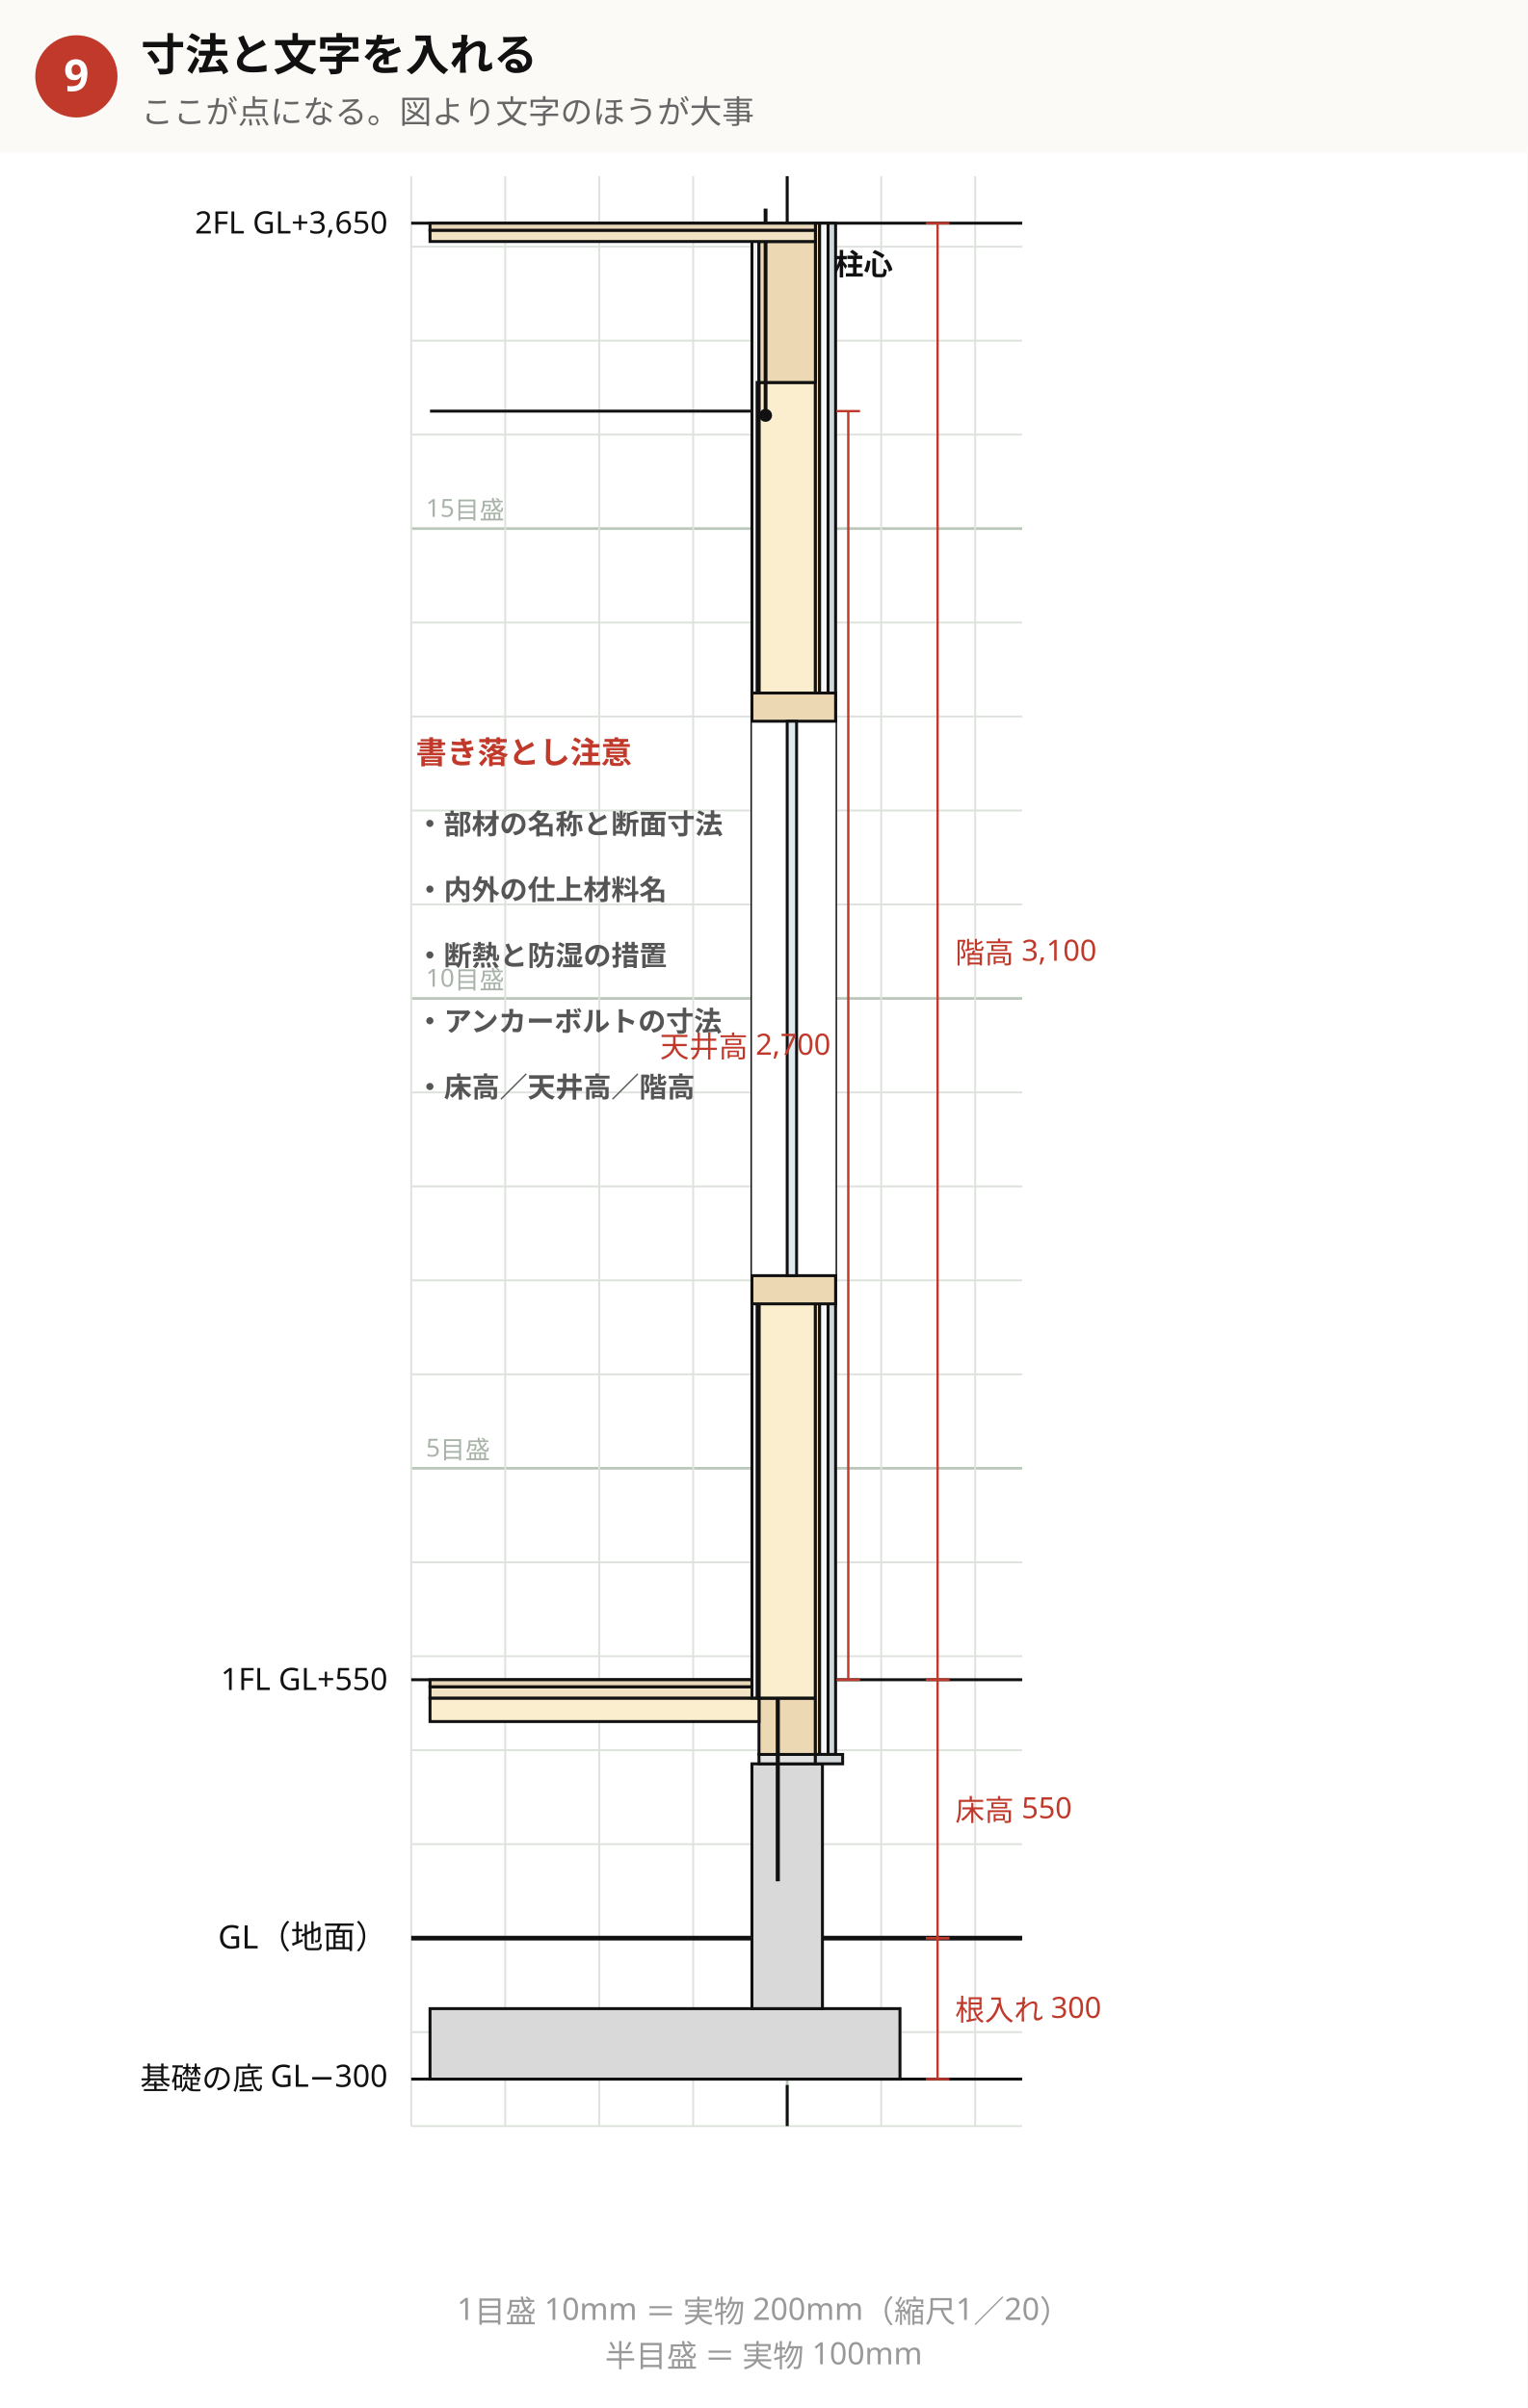
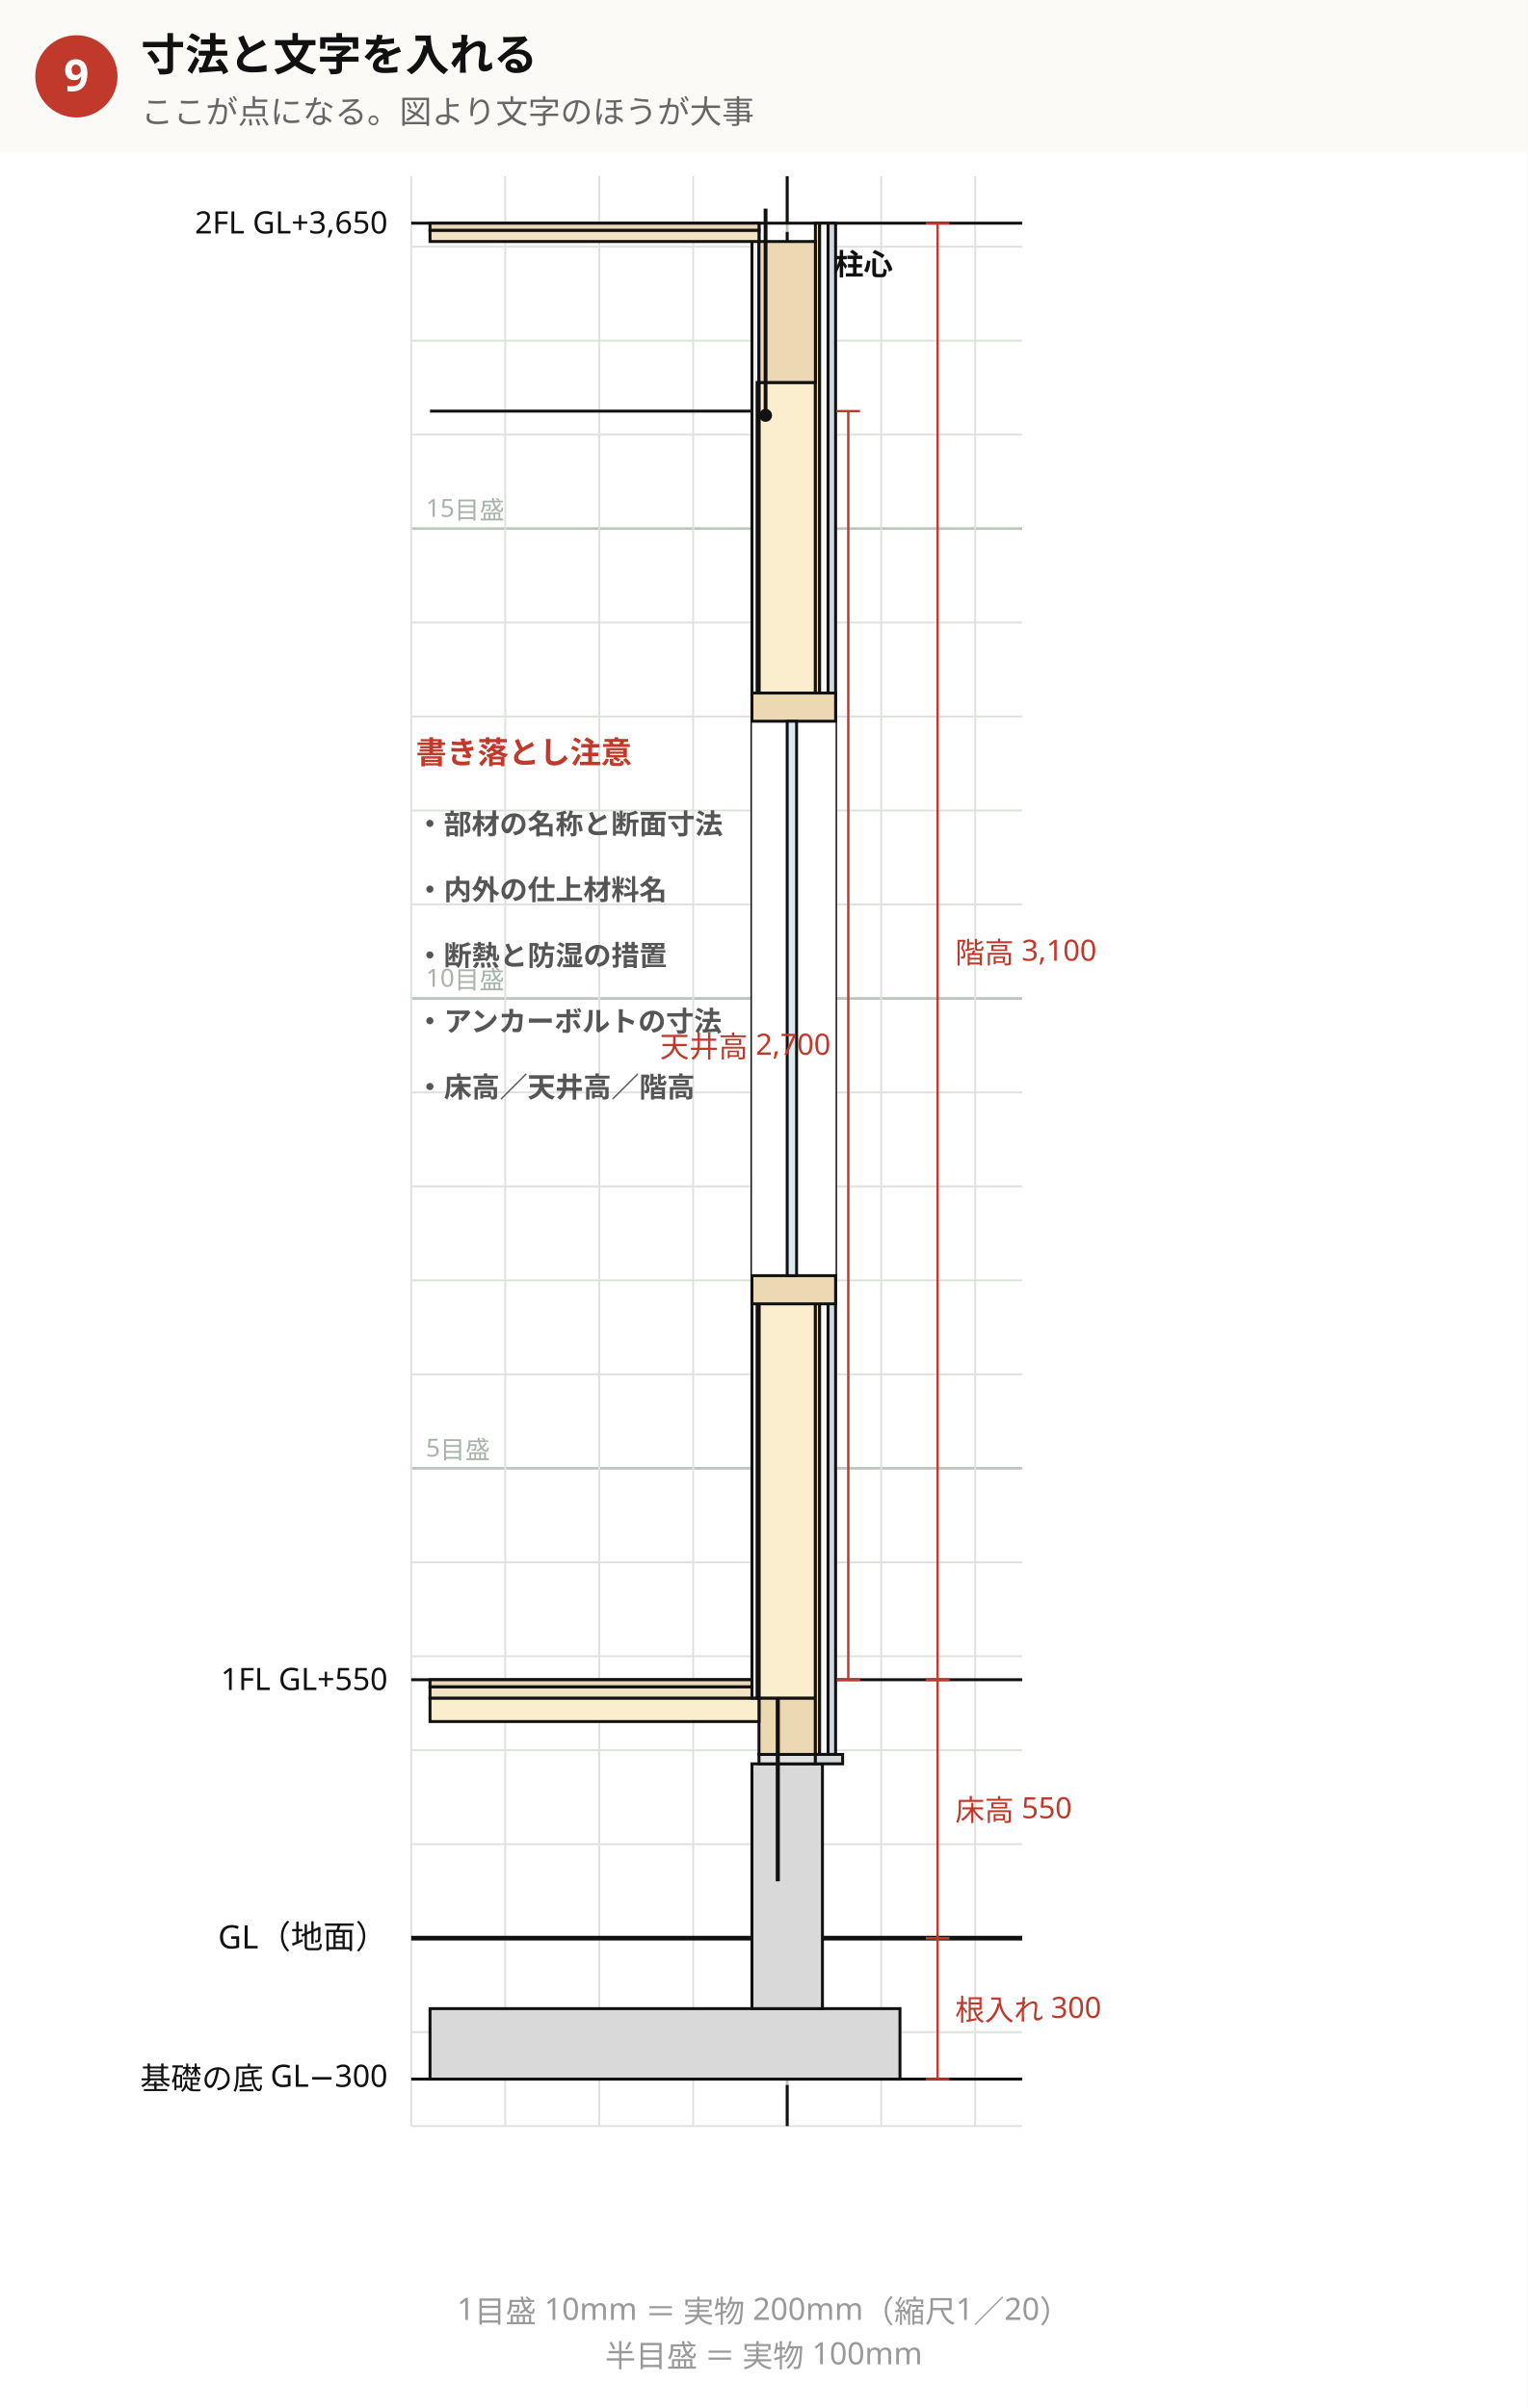
<svg xmlns="http://www.w3.org/2000/svg" viewBox="0 0 520 820" width="520" height="820" font-family="'Hiragino Sans','Hiragino Kaku Gothic ProN','Noto Sans JP','Yu Gothic',Meiryo,'IPAGothic',sans-serif">
  <rect width="520" height="820" fill="#ffffff" />
  <rect x="0" y="0" width="520" height="820" fill="#fff" stroke="none" />
  <line x1="140" y1="724" x2="348" y2="724" stroke="#dde3dc" stroke-width="0.65" />
  <line x1="140" y1="692" x2="348" y2="692" stroke="#dde3dc" stroke-width="0.65" />
  <line x1="140" y1="660" x2="348" y2="660" stroke="#b9c6ba" stroke-width="0.9" />
  <line x1="140" y1="628" x2="348" y2="628" stroke="#dde3dc" stroke-width="0.65" />
  <line x1="140" y1="596" x2="348" y2="596" stroke="#dde3dc" stroke-width="0.65" />
  <line x1="140" y1="564" x2="348" y2="564" stroke="#dde3dc" stroke-width="0.65" />
  <line x1="140" y1="532" x2="348" y2="532" stroke="#dde3dc" stroke-width="0.65" />
  <line x1="140" y1="500" x2="348" y2="500" stroke="#b9c6ba" stroke-width="0.9" />
  <text x="145" y="496" font-size="8.5" text-anchor="start" fill="#a8b2a8" font-weight="400" font-family="'Hiragino Sans','Hiragino Kaku Gothic ProN','Noto Sans JP','Yu Gothic',Meiryo,'IPAGothic',sans-serif">5目盛</text>
  <line x1="140" y1="468" x2="348" y2="468" stroke="#dde3dc" stroke-width="0.65" />
  <line x1="140" y1="436" x2="348" y2="436" stroke="#dde3dc" stroke-width="0.65" />
  <line x1="140" y1="404" x2="348" y2="404" stroke="#dde3dc" stroke-width="0.65" />
  <line x1="140" y1="372" x2="348" y2="372" stroke="#dde3dc" stroke-width="0.65" />
  <line x1="140" y1="340" x2="348" y2="340" stroke="#b9c6ba" stroke-width="0.9" />
  <text x="145" y="336" font-size="8.5" text-anchor="start" fill="#a8b2a8" font-weight="400" font-family="'Hiragino Sans','Hiragino Kaku Gothic ProN','Noto Sans JP','Yu Gothic',Meiryo,'IPAGothic',sans-serif">10目盛</text>
  <line x1="140" y1="308" x2="348" y2="308" stroke="#dde3dc" stroke-width="0.65" />
  <line x1="140" y1="276" x2="348" y2="276" stroke="#dde3dc" stroke-width="0.65" />
  <line x1="140" y1="244" x2="348" y2="244" stroke="#dde3dc" stroke-width="0.65" />
  <line x1="140" y1="212" x2="348" y2="212" stroke="#dde3dc" stroke-width="0.65" />
  <line x1="140" y1="180" x2="348" y2="180" stroke="#b9c6ba" stroke-width="0.9" />
  <text x="145" y="176" font-size="8.5" text-anchor="start" fill="#a8b2a8" font-weight="400" font-family="'Hiragino Sans','Hiragino Kaku Gothic ProN','Noto Sans JP','Yu Gothic',Meiryo,'IPAGothic',sans-serif">15目盛</text>
  <line x1="140" y1="148" x2="348" y2="148" stroke="#dde3dc" stroke-width="0.65" />
  <line x1="140" y1="116" x2="348" y2="116" stroke="#dde3dc" stroke-width="0.65" />
  <line x1="140" y1="84" x2="348" y2="84" stroke="#dde3dc" stroke-width="0.65" />
  <line x1="140" y1="60" x2="140" y2="724" stroke="#dde3dc" stroke-width="0.65" />
  <line x1="172" y1="60" x2="172" y2="724" stroke="#dde3dc" stroke-width="0.65" />
  <line x1="204" y1="60" x2="204" y2="724" stroke="#dde3dc" stroke-width="0.65" />
  <line x1="236" y1="60" x2="236" y2="724" stroke="#dde3dc" stroke-width="0.65" />
  <line x1="268" y1="60" x2="268" y2="724" stroke="#b9c6ba" stroke-width="0.9" />
  <line x1="300" y1="60" x2="300" y2="724" stroke="#dde3dc" stroke-width="0.65" />
  <line x1="332" y1="60" x2="332" y2="724" stroke="#dde3dc" stroke-width="0.65" />
  <line x1="140" y1="660" x2="348" y2="660" stroke="#111" stroke-width="1.6" />
  <text x="132" y="663.5" font-size="11" text-anchor="end" fill="#111" font-weight="400" font-family="'Hiragino Sans','Hiragino Kaku Gothic ProN','Noto Sans JP','Yu Gothic',Meiryo,'IPAGothic',sans-serif">GL（地面）</text>
  <line x1="268" y1="60" x2="268" y2="724" stroke="#111" stroke-width="1.0" stroke-dasharray="16 3 3 3" />
  <text x="294" y="93.6" font-size="10" text-anchor="middle" fill="#111" font-weight="700" font-family="'Hiragino Sans','Hiragino Kaku Gothic ProN','Noto Sans JP','Yu Gothic',Meiryo,'IPAGothic',sans-serif">柱心</text>
  <line x1="140" y1="708" x2="348" y2="708" stroke="#111" stroke-width="1.0" />
  <text x="132" y="711.5" font-size="10.5" text-anchor="end" fill="#111" font-weight="400" font-family="'Hiragino Sans','Hiragino Kaku Gothic ProN','Noto Sans JP','Yu Gothic',Meiryo,'IPAGothic',sans-serif">基礎の底  GL−300</text>
  <line x1="140" y1="572" x2="348" y2="572" stroke="#111" stroke-width="1.0" />
  <text x="132" y="575.5" font-size="10.5" text-anchor="end" fill="#111" font-weight="400" font-family="'Hiragino Sans','Hiragino Kaku Gothic ProN','Noto Sans JP','Yu Gothic',Meiryo,'IPAGothic',sans-serif">1FL  GL+550</text>
  <line x1="140" y1="76" x2="348" y2="76" stroke="#111" stroke-width="1.0" />
  <text x="132" y="79.5" font-size="10.5" text-anchor="end" fill="#111" font-weight="400" font-family="'Hiragino Sans','Hiragino Kaku Gothic ProN','Noto Sans JP','Yu Gothic',Meiryo,'IPAGothic',sans-serif">2FL  GL+3,650</text>
  <rect x="146.4" y="684" width="160" height="24" fill="#d9d9d9" stroke="#111" stroke-width="1.0" />
  <rect x="256" y="600.64" width="24" height="83.36" fill="#d9d9d9" stroke="#111" stroke-width="1.0" />
  <rect x="258.4" y="597.44" width="19.2" height="3.2" fill="#e2e2e2" stroke="#111" stroke-width="1.0" />
  <rect x="258.4" y="578.24" width="19.2" height="19.2" fill="#ecd9b4" stroke="#111" stroke-width="1.0" />
  <line x1="264.8" y1="573.44" x2="264.8" y2="640.64" stroke="#111" stroke-width="1.4" />
  <rect x="146.4" y="578.24" width="112" height="8" fill="#fbeecf" stroke="#111" stroke-width="1.0" />
-   <rect x="146.4" y="574.4" width="131.2" height="3.84" fill="#f2e3c4" stroke="#111" stroke-width="1.0" />
-   <rect x="146.4" y="572" width="131.2" height="2.4" fill="#e8d7b8" stroke="#111" stroke-width="1.0" />
+   <rect x="146.4" y="574.4" width="112" height="3.84" fill="#f2e3c4" stroke="#111" stroke-width="1.0" />
+   <rect x="146.4" y="572" width="112" height="2.4" fill="#e8d7b8" stroke="#111" stroke-width="1.0" />
  <rect x="256" y="76" width="2.4" height="502.24" fill="#efefef" stroke="#111" stroke-width="1.0" />
  <rect x="258.4" y="130.24" width="19.2" height="448" fill="#fbeecf" stroke="#111" stroke-width="1.0" />
  <rect x="257.76" y="130.24" width="0.64" height="448" fill="#cfe0ef" stroke="#111" stroke-width="1.0" />
  <rect x="277.6" y="76" width="1.44" height="521.44" fill="#f2e3c4" stroke="#111" stroke-width="1.0" />
  <rect x="279.04" y="76" width="2.88" height="521.44" fill="#f7f7f7" stroke="#111" stroke-width="1.0" />
  <rect x="281.92" y="76" width="2.56" height="521.44" fill="#cfd8dc" stroke="#111" stroke-width="1.0" />
  <rect x="277.6" y="597.44" width="9.28" height="3.2" fill="#d3d7da" stroke="#111" stroke-width="1.0" />
  <rect x="258.4" y="82.24" width="19.2" height="48" fill="#ecd9b4" stroke="#111" stroke-width="1.0" />
  <line x1="260.64" y1="71.04" x2="260.64" y2="141.44" stroke="#111" stroke-width="1.3" />
  <circle cx="260.64" cy="141.44" r="2.2" fill="#111" stroke="none" />
-   <rect x="146.4" y="78.4" width="131.2" height="3.84" fill="#f2e3c4" stroke="#111" stroke-width="1.0" />
-   <rect x="146.4" y="76" width="131.2" height="2.4" fill="#e8d7b8" stroke="#111" stroke-width="1.0" />
+   <rect x="146.4" y="78.4" width="112" height="3.84" fill="#f2e3c4" stroke="#111" stroke-width="1.0" />
+   <rect x="146.4" y="76" width="112" height="2.4" fill="#e8d7b8" stroke="#111" stroke-width="1.0" />
  <line x1="146.4" y1="140" x2="256" y2="140" stroke="#111" stroke-width="1.0" />
  <rect x="256" y="236" width="28.48" height="208" fill="#fff" stroke="none" />
  <rect x="256" y="434.4" width="28.48" height="9.6" fill="#ecd9b4" stroke="#111" stroke-width="1.0" />
  <rect x="256" y="236" width="28.48" height="9.6" fill="#ecd9b4" stroke="#111" stroke-width="1.0" />
  <rect x="268" y="245.6" width="3.2" height="188.8" fill="#dfeaf0" stroke="#111" stroke-width="1.0" />
  <line x1="319.2" y1="76" x2="319.2" y2="572" stroke="#c0392b" stroke-width="0.8" />
  <line x1="315.2" y1="76" x2="323.2" y2="76" stroke="#c0392b" stroke-width="0.8" />
  <line x1="315.2" y1="572" x2="323.2" y2="572" stroke="#c0392b" stroke-width="0.8" />
  <text x="325.2" y="328" font-size="10" text-anchor="start" fill="#c0392b" font-weight="400" font-family="'Hiragino Sans','Hiragino Kaku Gothic ProN','Noto Sans JP','Yu Gothic',Meiryo,'IPAGothic',sans-serif">階高 3,100</text>
  <line x1="288.8" y1="140" x2="288.8" y2="572" stroke="#c0392b" stroke-width="0.8" />
  <line x1="284.8" y1="140" x2="292.8" y2="140" stroke="#c0392b" stroke-width="0.8" />
  <line x1="284.8" y1="572" x2="292.8" y2="572" stroke="#c0392b" stroke-width="0.8" />
  <text x="282.8" y="360" font-size="10" text-anchor="end" fill="#c0392b" font-weight="400" font-family="'Hiragino Sans','Hiragino Kaku Gothic ProN','Noto Sans JP','Yu Gothic',Meiryo,'IPAGothic',sans-serif">天井高 2,700</text>
  <line x1="319.2" y1="572" x2="319.2" y2="660" stroke="#c0392b" stroke-width="0.8" />
  <line x1="315.2" y1="572" x2="323.2" y2="572" stroke="#c0392b" stroke-width="0.8" />
  <line x1="315.2" y1="660" x2="323.2" y2="660" stroke="#c0392b" stroke-width="0.8" />
  <text x="325.2" y="620" font-size="10" text-anchor="start" fill="#c0392b" font-weight="400" font-family="'Hiragino Sans','Hiragino Kaku Gothic ProN','Noto Sans JP','Yu Gothic',Meiryo,'IPAGothic',sans-serif">床高 550</text>
  <line x1="319.2" y1="660" x2="319.2" y2="708" stroke="#c0392b" stroke-width="0.8" />
  <line x1="315.2" y1="660" x2="323.2" y2="660" stroke="#c0392b" stroke-width="0.8" />
  <line x1="315.2" y1="708" x2="323.2" y2="708" stroke="#c0392b" stroke-width="0.8" />
  <text x="325.2" y="688" font-size="10" text-anchor="start" fill="#c0392b" font-weight="400" font-family="'Hiragino Sans','Hiragino Kaku Gothic ProN','Noto Sans JP','Yu Gothic',Meiryo,'IPAGothic',sans-serif">根入れ 300</text>
  <text x="141.6" y="260" font-size="10.5" text-anchor="start" fill="#c0392b" font-weight="700" font-family="'Hiragino Sans','Hiragino Kaku Gothic ProN','Noto Sans JP','Yu Gothic',Meiryo,'IPAGothic',sans-serif">書き落とし注意</text>
  <text x="141.6" y="284" font-size="9.5" text-anchor="start" fill="#555" font-weight="700" font-family="'Hiragino Sans','Hiragino Kaku Gothic ProN','Noto Sans JP','Yu Gothic',Meiryo,'IPAGothic',sans-serif">・部材の名称と断面寸法</text>
  <text x="141.6" y="306.4" font-size="9.5" text-anchor="start" fill="#555" font-weight="700" font-family="'Hiragino Sans','Hiragino Kaku Gothic ProN','Noto Sans JP','Yu Gothic',Meiryo,'IPAGothic',sans-serif">・内外の仕上材料名</text>
  <text x="141.6" y="328.8" font-size="9.5" text-anchor="start" fill="#555" font-weight="700" font-family="'Hiragino Sans','Hiragino Kaku Gothic ProN','Noto Sans JP','Yu Gothic',Meiryo,'IPAGothic',sans-serif">・断熱と防湿の措置</text>
  <text x="141.6" y="351.2" font-size="9.5" text-anchor="start" fill="#555" font-weight="700" font-family="'Hiragino Sans','Hiragino Kaku Gothic ProN','Noto Sans JP','Yu Gothic',Meiryo,'IPAGothic',sans-serif">・アンカーボルトの寸法</text>
  <text x="141.6" y="373.6" font-size="9.5" text-anchor="start" fill="#555" font-weight="700" font-family="'Hiragino Sans','Hiragino Kaku Gothic ProN','Noto Sans JP','Yu Gothic',Meiryo,'IPAGothic',sans-serif">・床高／天井高／階高</text>
  <rect x="0" y="0" width="520" height="52" fill="#fbfaf7" stroke="none" />
  <circle cx="26" cy="26" r="14" fill="#c0392b" />
  <text x="26" y="31" font-size="15" text-anchor="middle" fill="#fff" font-weight="700" font-family="'Hiragino Sans','Hiragino Kaku Gothic ProN','Noto Sans JP','Yu Gothic',Meiryo,'IPAGothic',sans-serif">9</text>
  <text x="48" y="24" font-size="15" text-anchor="start" fill="#111" font-weight="700" font-family="'Hiragino Sans','Hiragino Kaku Gothic ProN','Noto Sans JP','Yu Gothic',Meiryo,'IPAGothic',sans-serif">寸法と文字を入れる</text>
  <text x="48" y="42" font-size="11" text-anchor="start" fill="#666" font-weight="400" font-family="'Hiragino Sans','Hiragino Kaku Gothic ProN','Noto Sans JP','Yu Gothic',Meiryo,'IPAGothic',sans-serif">ここが点になる。図より文字のほうが大事</text>
  <text x="260" y="790" font-size="10.5" text-anchor="middle" fill="#999" font-weight="400" font-family="'Hiragino Sans','Hiragino Kaku Gothic ProN','Noto Sans JP','Yu Gothic',Meiryo,'IPAGothic',sans-serif">1目盛 10mm ＝ 実物 200mm（縮尺1／20）</text>
  <text x="260" y="806" font-size="10.5" text-anchor="middle" fill="#999" font-weight="400" font-family="'Hiragino Sans','Hiragino Kaku Gothic ProN','Noto Sans JP','Yu Gothic',Meiryo,'IPAGothic',sans-serif">半目盛 ＝ 実物 100mm</text>
</svg>
